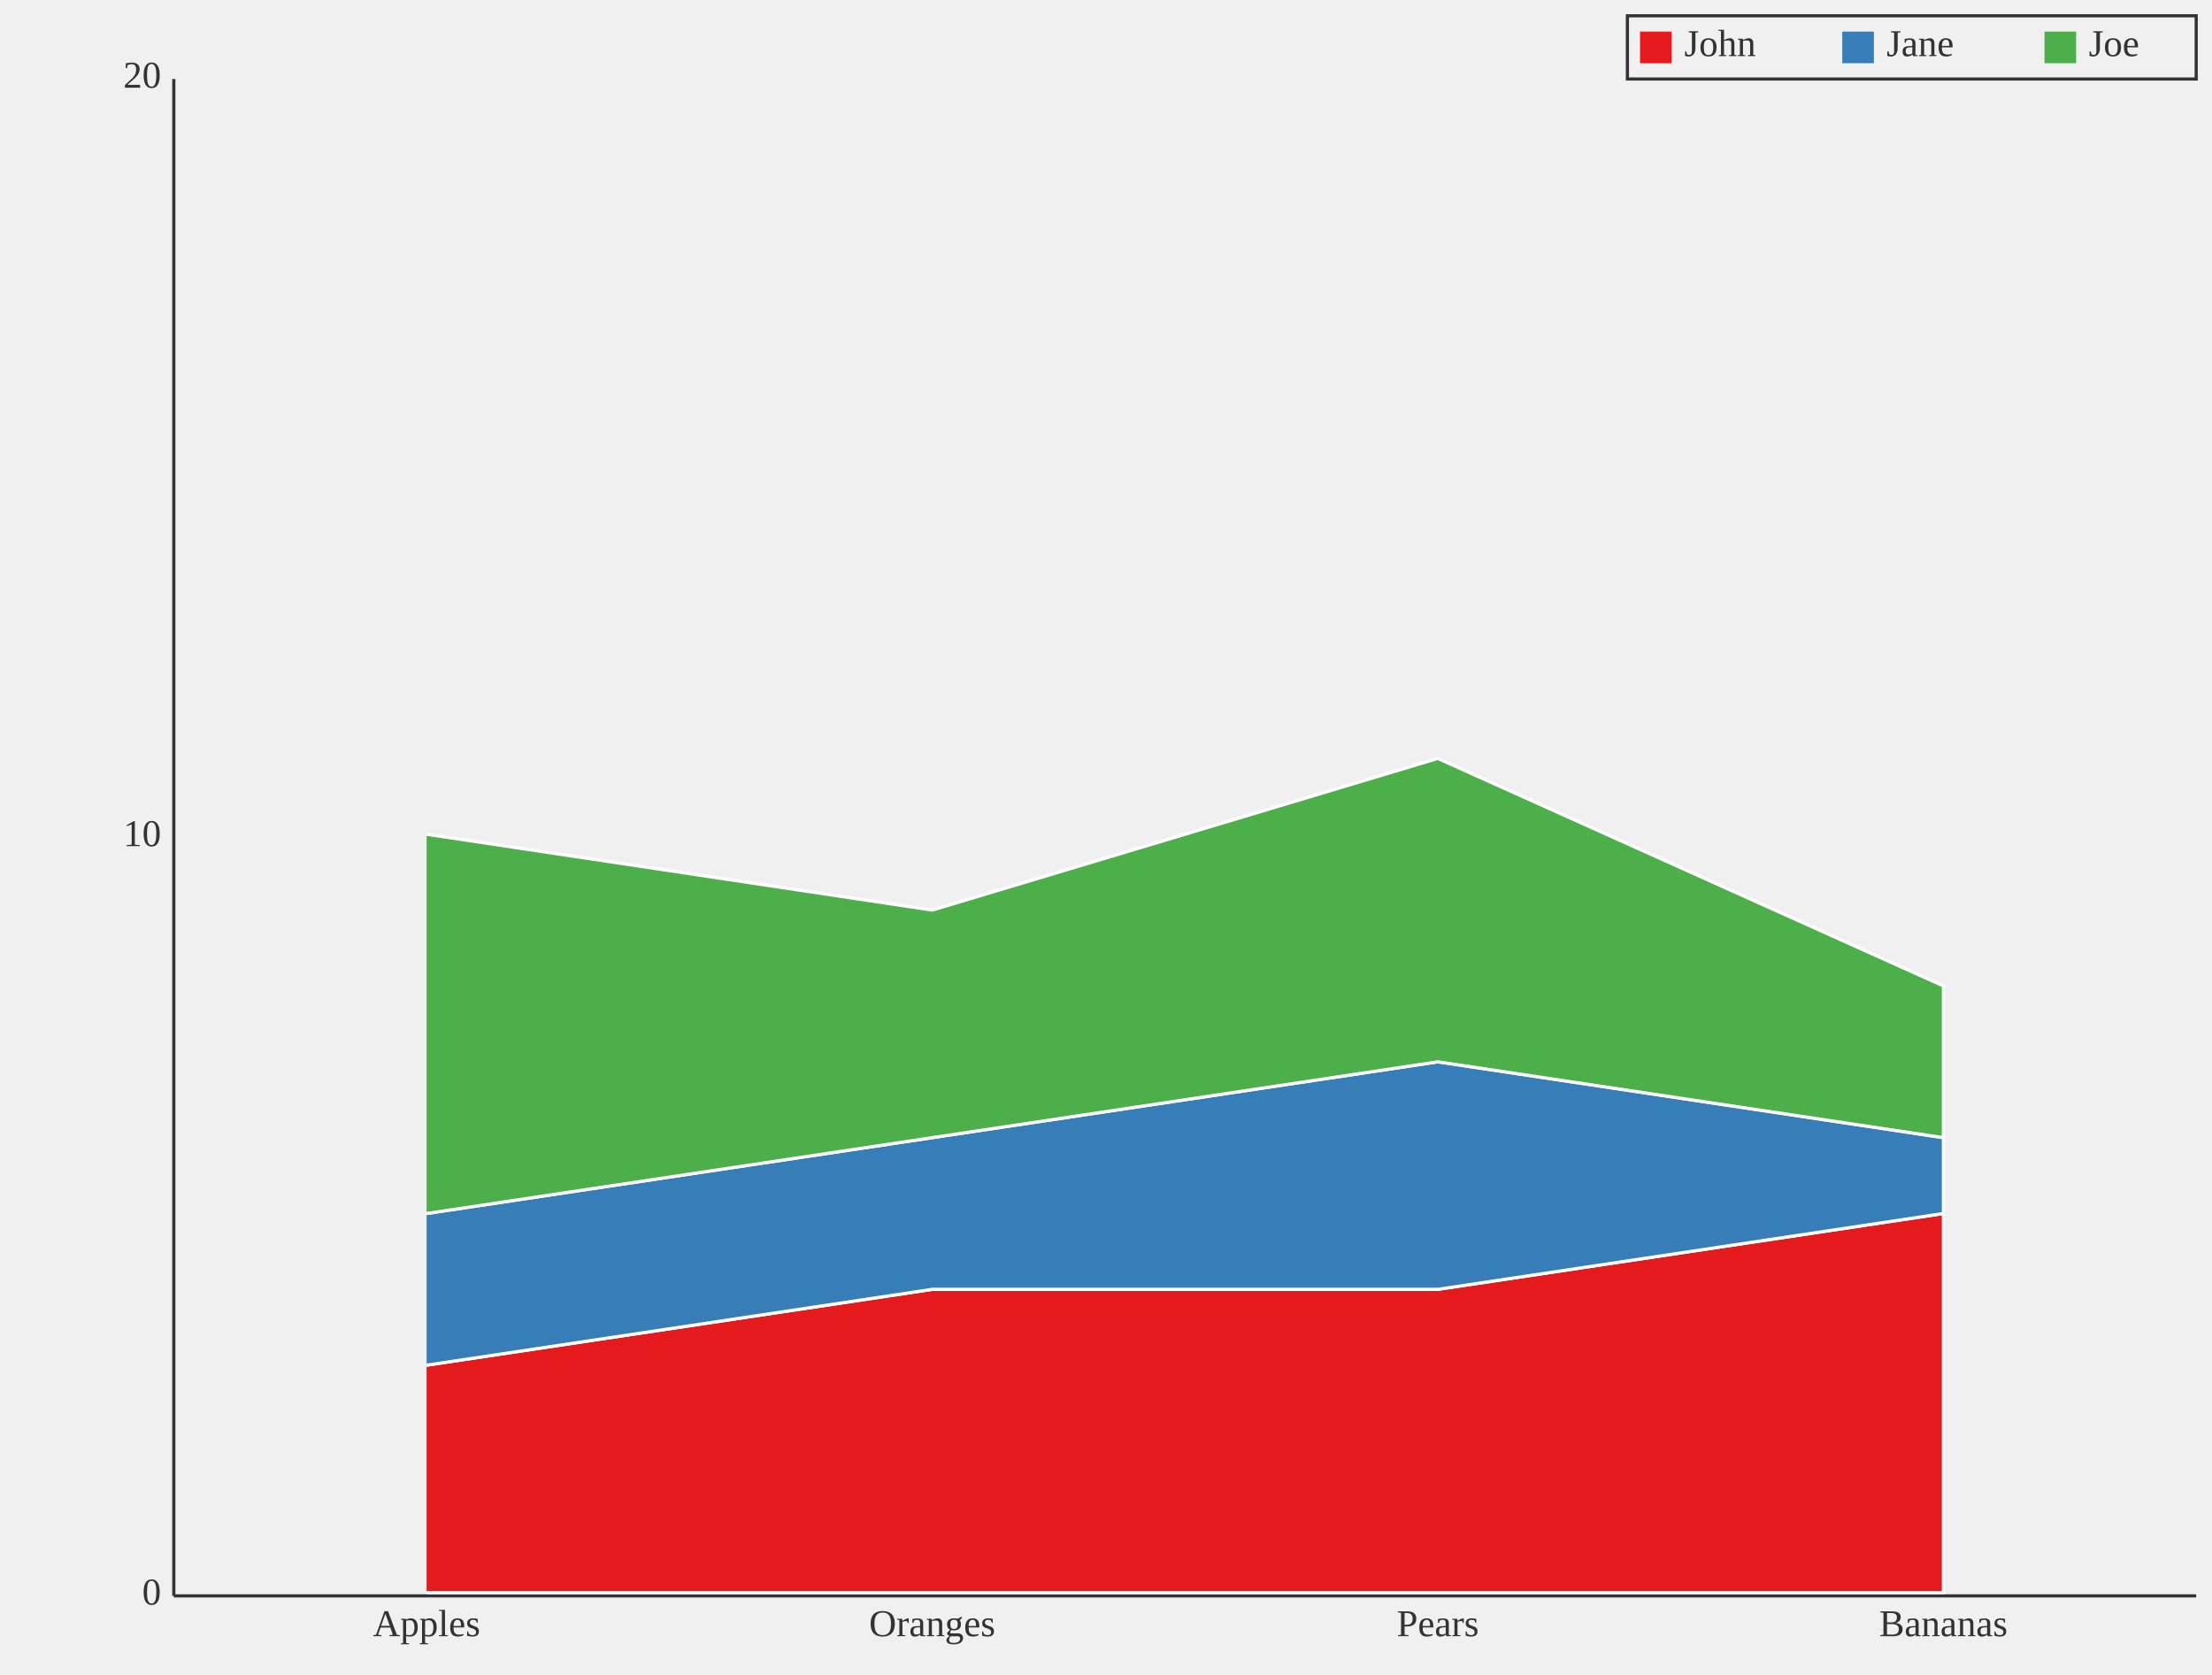
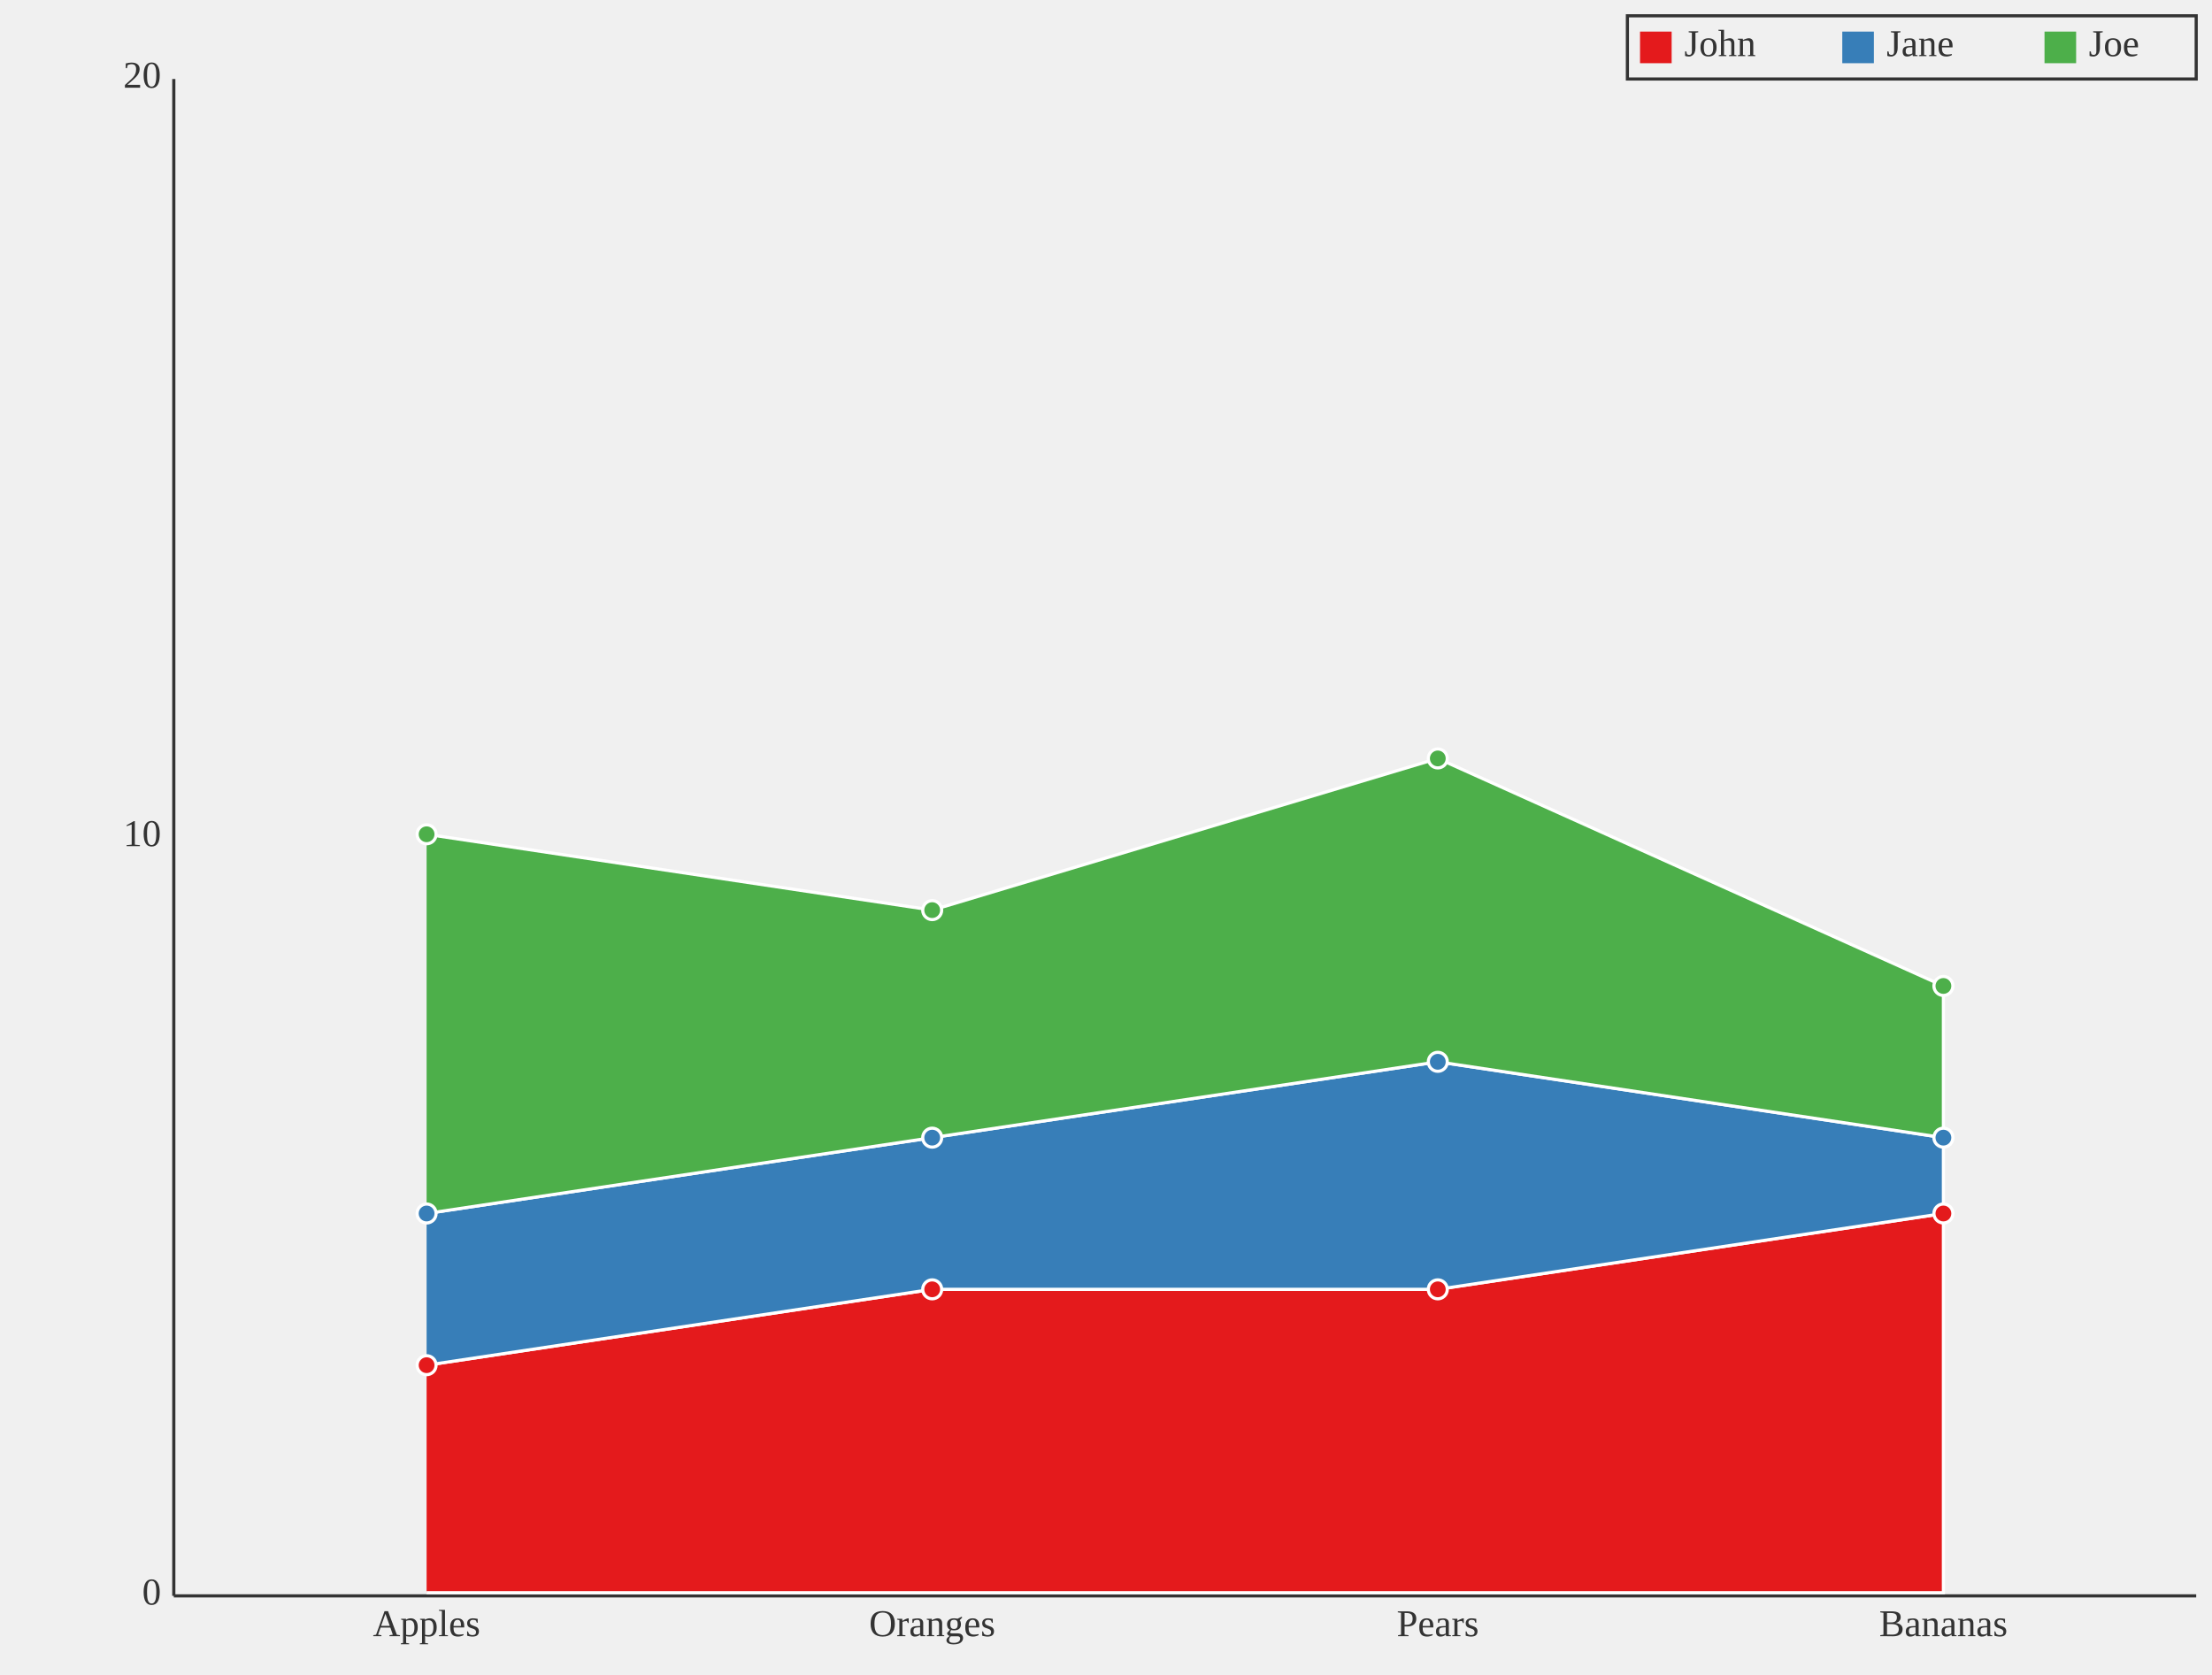
<svg xmlns="http://www.w3.org/2000/svg" viewBox="-55 -25 700 530">
  <line stroke="#333" x1="0" x2="0" y1="0" y2="480" />
  <line stroke="#333" x1="0" x2="640" y1="480" y2="480" />
  <text dominant-baseline="middle" fill="#333" text-anchor="end" x="-4" y="480">0</text>
  <text dominant-baseline="middle" fill="#333" text-anchor="end" x="-4" y="240.0">10</text>
  <text dominant-baseline="middle" fill="#333" text-anchor="end" x="-4" y="0">20</text>
  <text dominant-baseline="middle" fill="#333" text-anchor="middle" x="80.0" y="490.0">Apples</text>
  <text dominant-baseline="middle" fill="#333" text-anchor="middle" x="240.0" y="490.0">Oranges</text>
  <text dominant-baseline="middle" fill="#333" text-anchor="middle" x="400.0" y="490.0">Pears</text>
  <text dominant-baseline="middle" fill="#333" text-anchor="middle" x="560.0" y="490.0">Bananas</text>
  <g>
    <rect fill="none" height="20" stroke="#333" width="180" x="460" y="-20" />
    <rect fill="#e41a1c" height="10" width="10" x="464" y="-15.0" />
    <text dominant-baseline="middle" fill="#333" x="478" y="-10.0">John</text>
    <rect fill="#377eb8" height="10" width="10" x="528" y="-15.0" />
    <text dominant-baseline="middle" fill="#333" x="542" y="-10.0">Jane</text>
    <rect fill="#4daf4a" height="10" width="10" x="592" y="-15.0" />
    <text dominant-baseline="middle" fill="#333" x="606" y="-10.0">Joe</text>
  </g>
  <path d="M 80.0,407.0 L 240.0,383.0 400.0,383.0 560.0,359.0 560.0,479 400.0,479 240.0,479 80.0,479" fill="#e41a1c" stroke="white" />
  <path d="M 80.0,359.0 L 240.0,335.0 400.0,311.0 560.0,335.0 560.0,359.0 400.0,383.0 240.0,383.0 80.0,407.0" fill="#377eb8" stroke="white" />
  <path d="M 80.0,239.0 L 240.0,263.0 400.0,215.0 560.0,287.0 560.0,335.0 400.0,311.0 240.0,335.0 80.0,359.0" fill="#4daf4a" stroke="white" />
+   <g fill="#e41a1c" stroke="white">
+     <circle cx="80.0" cy="407.0" r="3">
+ 			</circle>
+     <circle cx="240.0" cy="383.0" r="3">
+ 			</circle>
+     <circle cx="400.0" cy="383.0" r="3">
+ 			</circle>
+     <circle cx="560.0" cy="359.0" r="3">
+ 			</circle>
+   </g>
+   <g fill="#377eb8" stroke="white">
+     <circle cx="80.0" cy="359.0" r="3">
+ 			</circle>
+     <circle cx="240.0" cy="335.0" r="3">
+ 			</circle>
+     <circle cx="400.0" cy="311.0" r="3">
+ 			</circle>
+     <circle cx="560.0" cy="335.0" r="3">
+ 			</circle>
+   </g>
+   <g fill="#4daf4a" stroke="white">
+     <circle cx="80.0" cy="239.0" r="3">
+ 			</circle>
+     <circle cx="240.0" cy="263.0" r="3">
+ 			</circle>
+     <circle cx="400.0" cy="215.0" r="3">
+ 			</circle>
+     <circle cx="560.0" cy="287.0" r="3">
+ 			</circle>
+   </g>
</svg>
